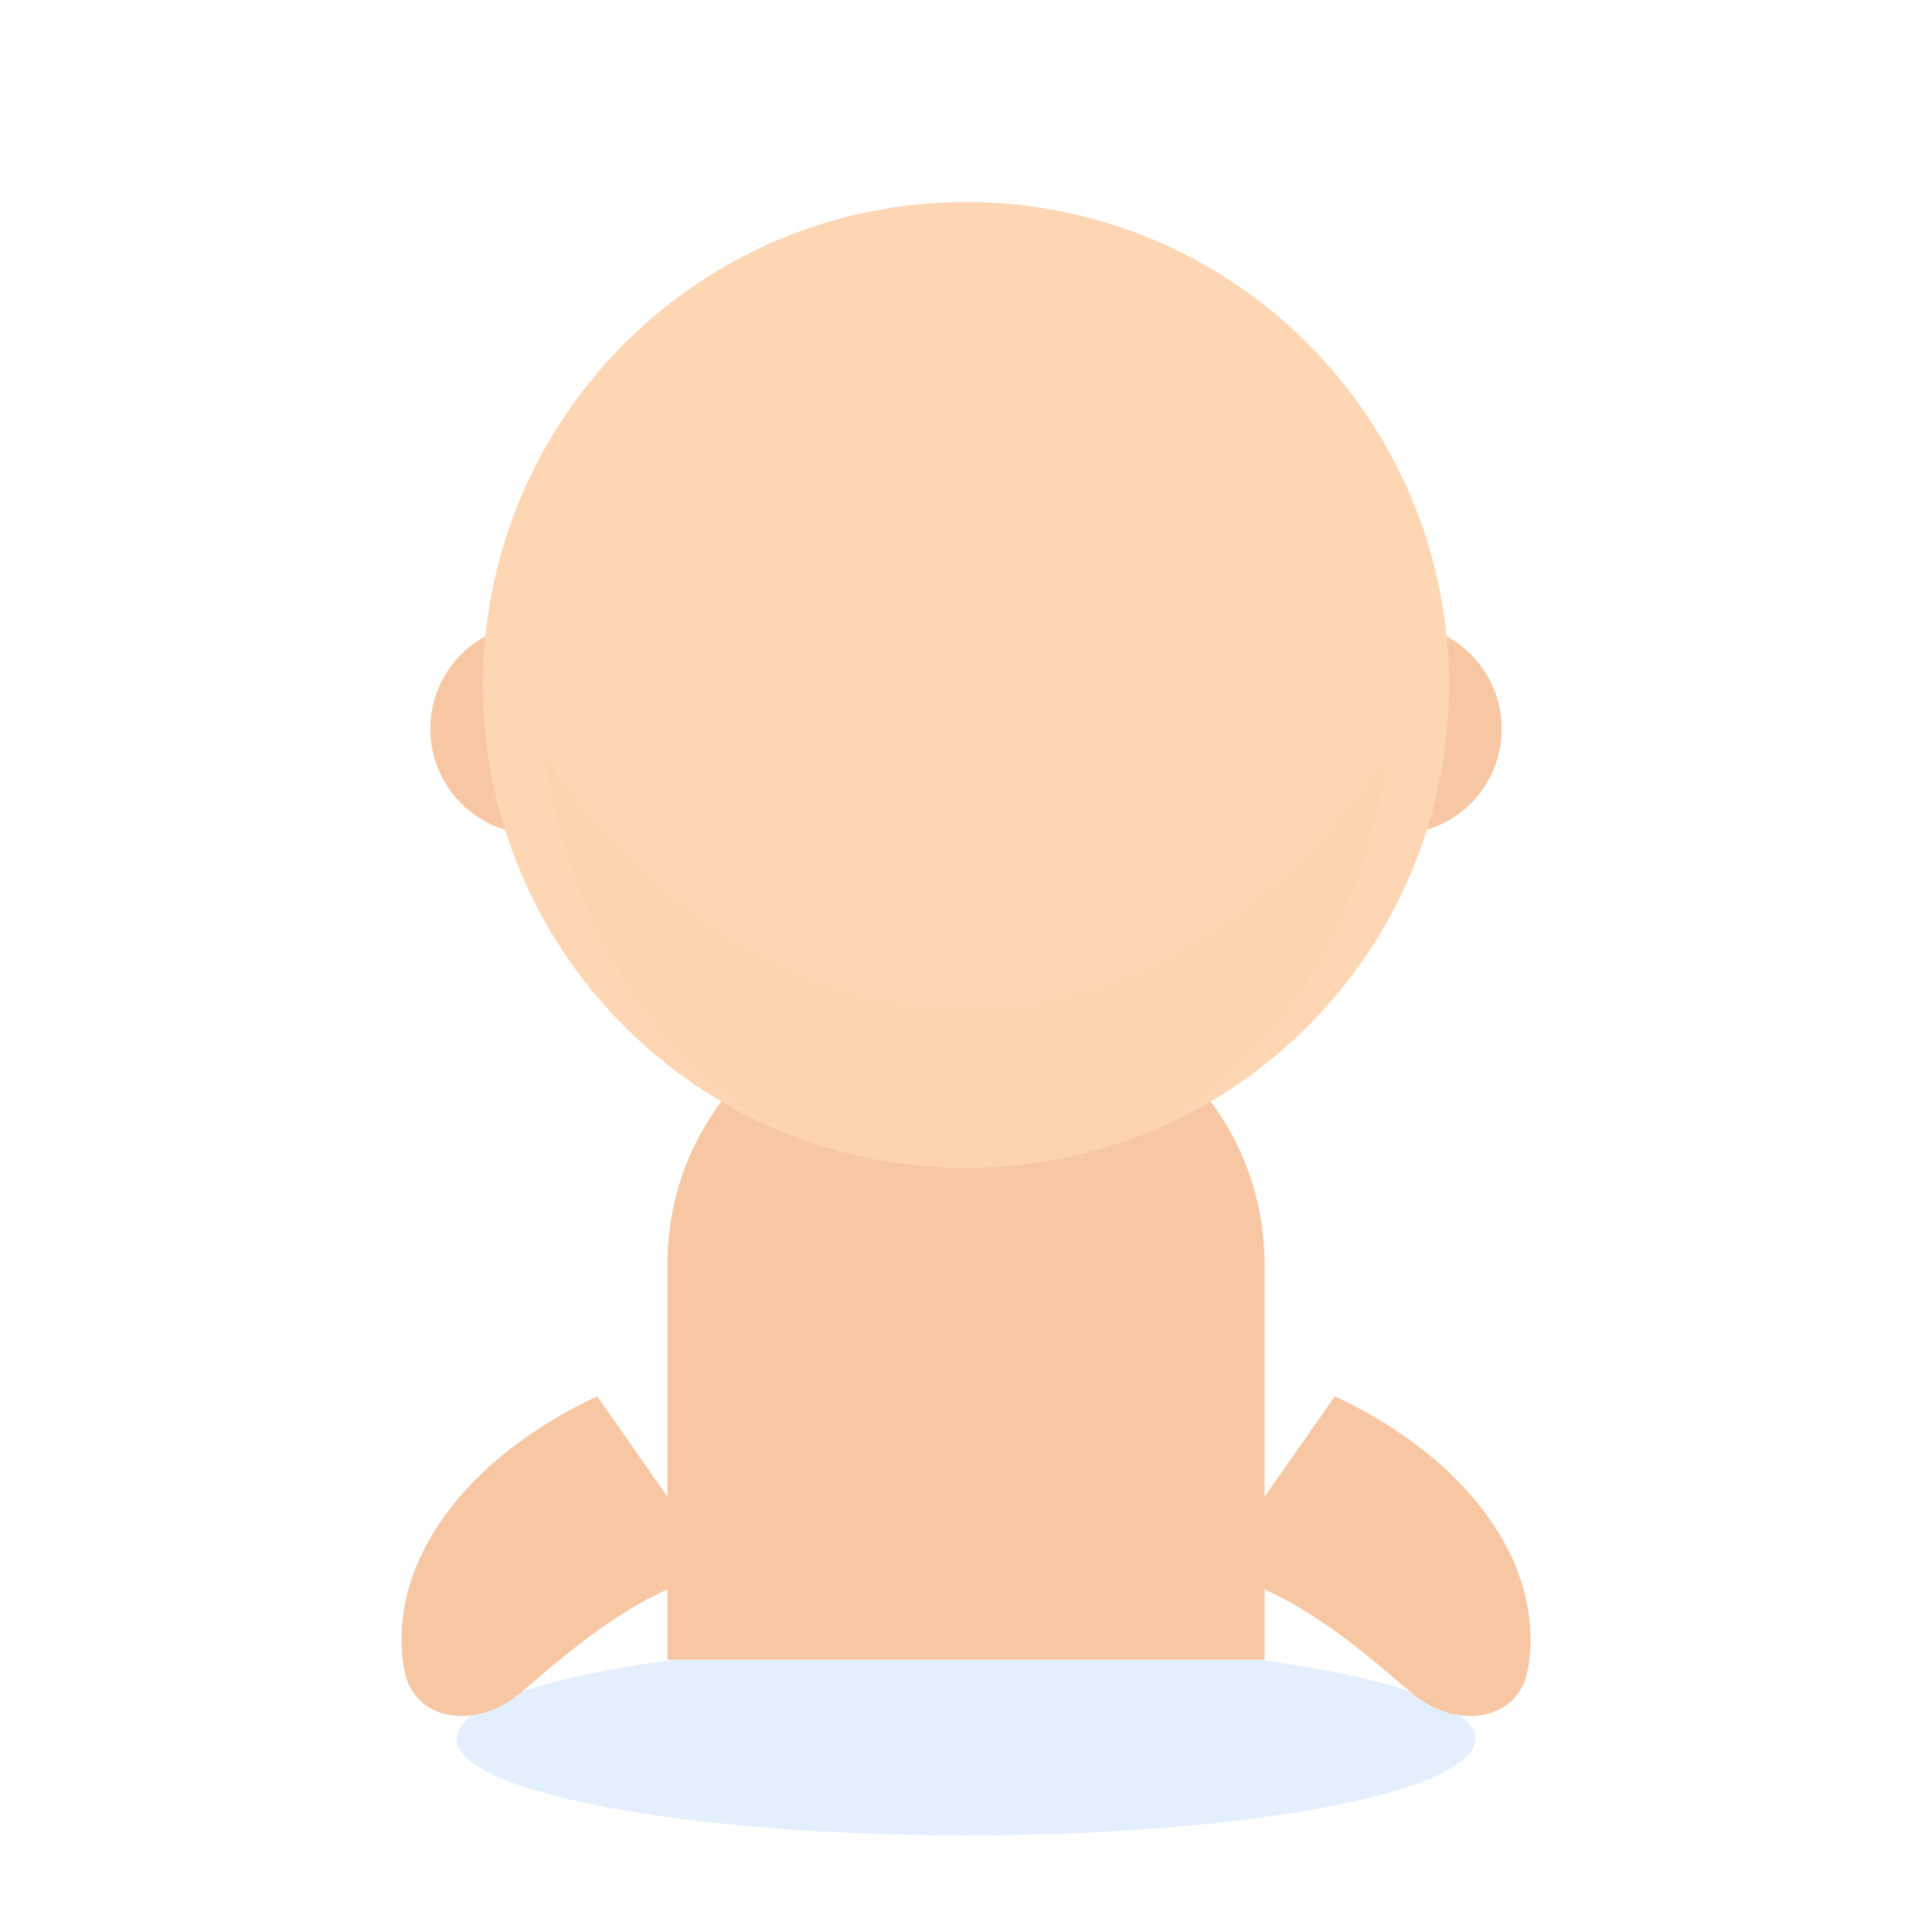
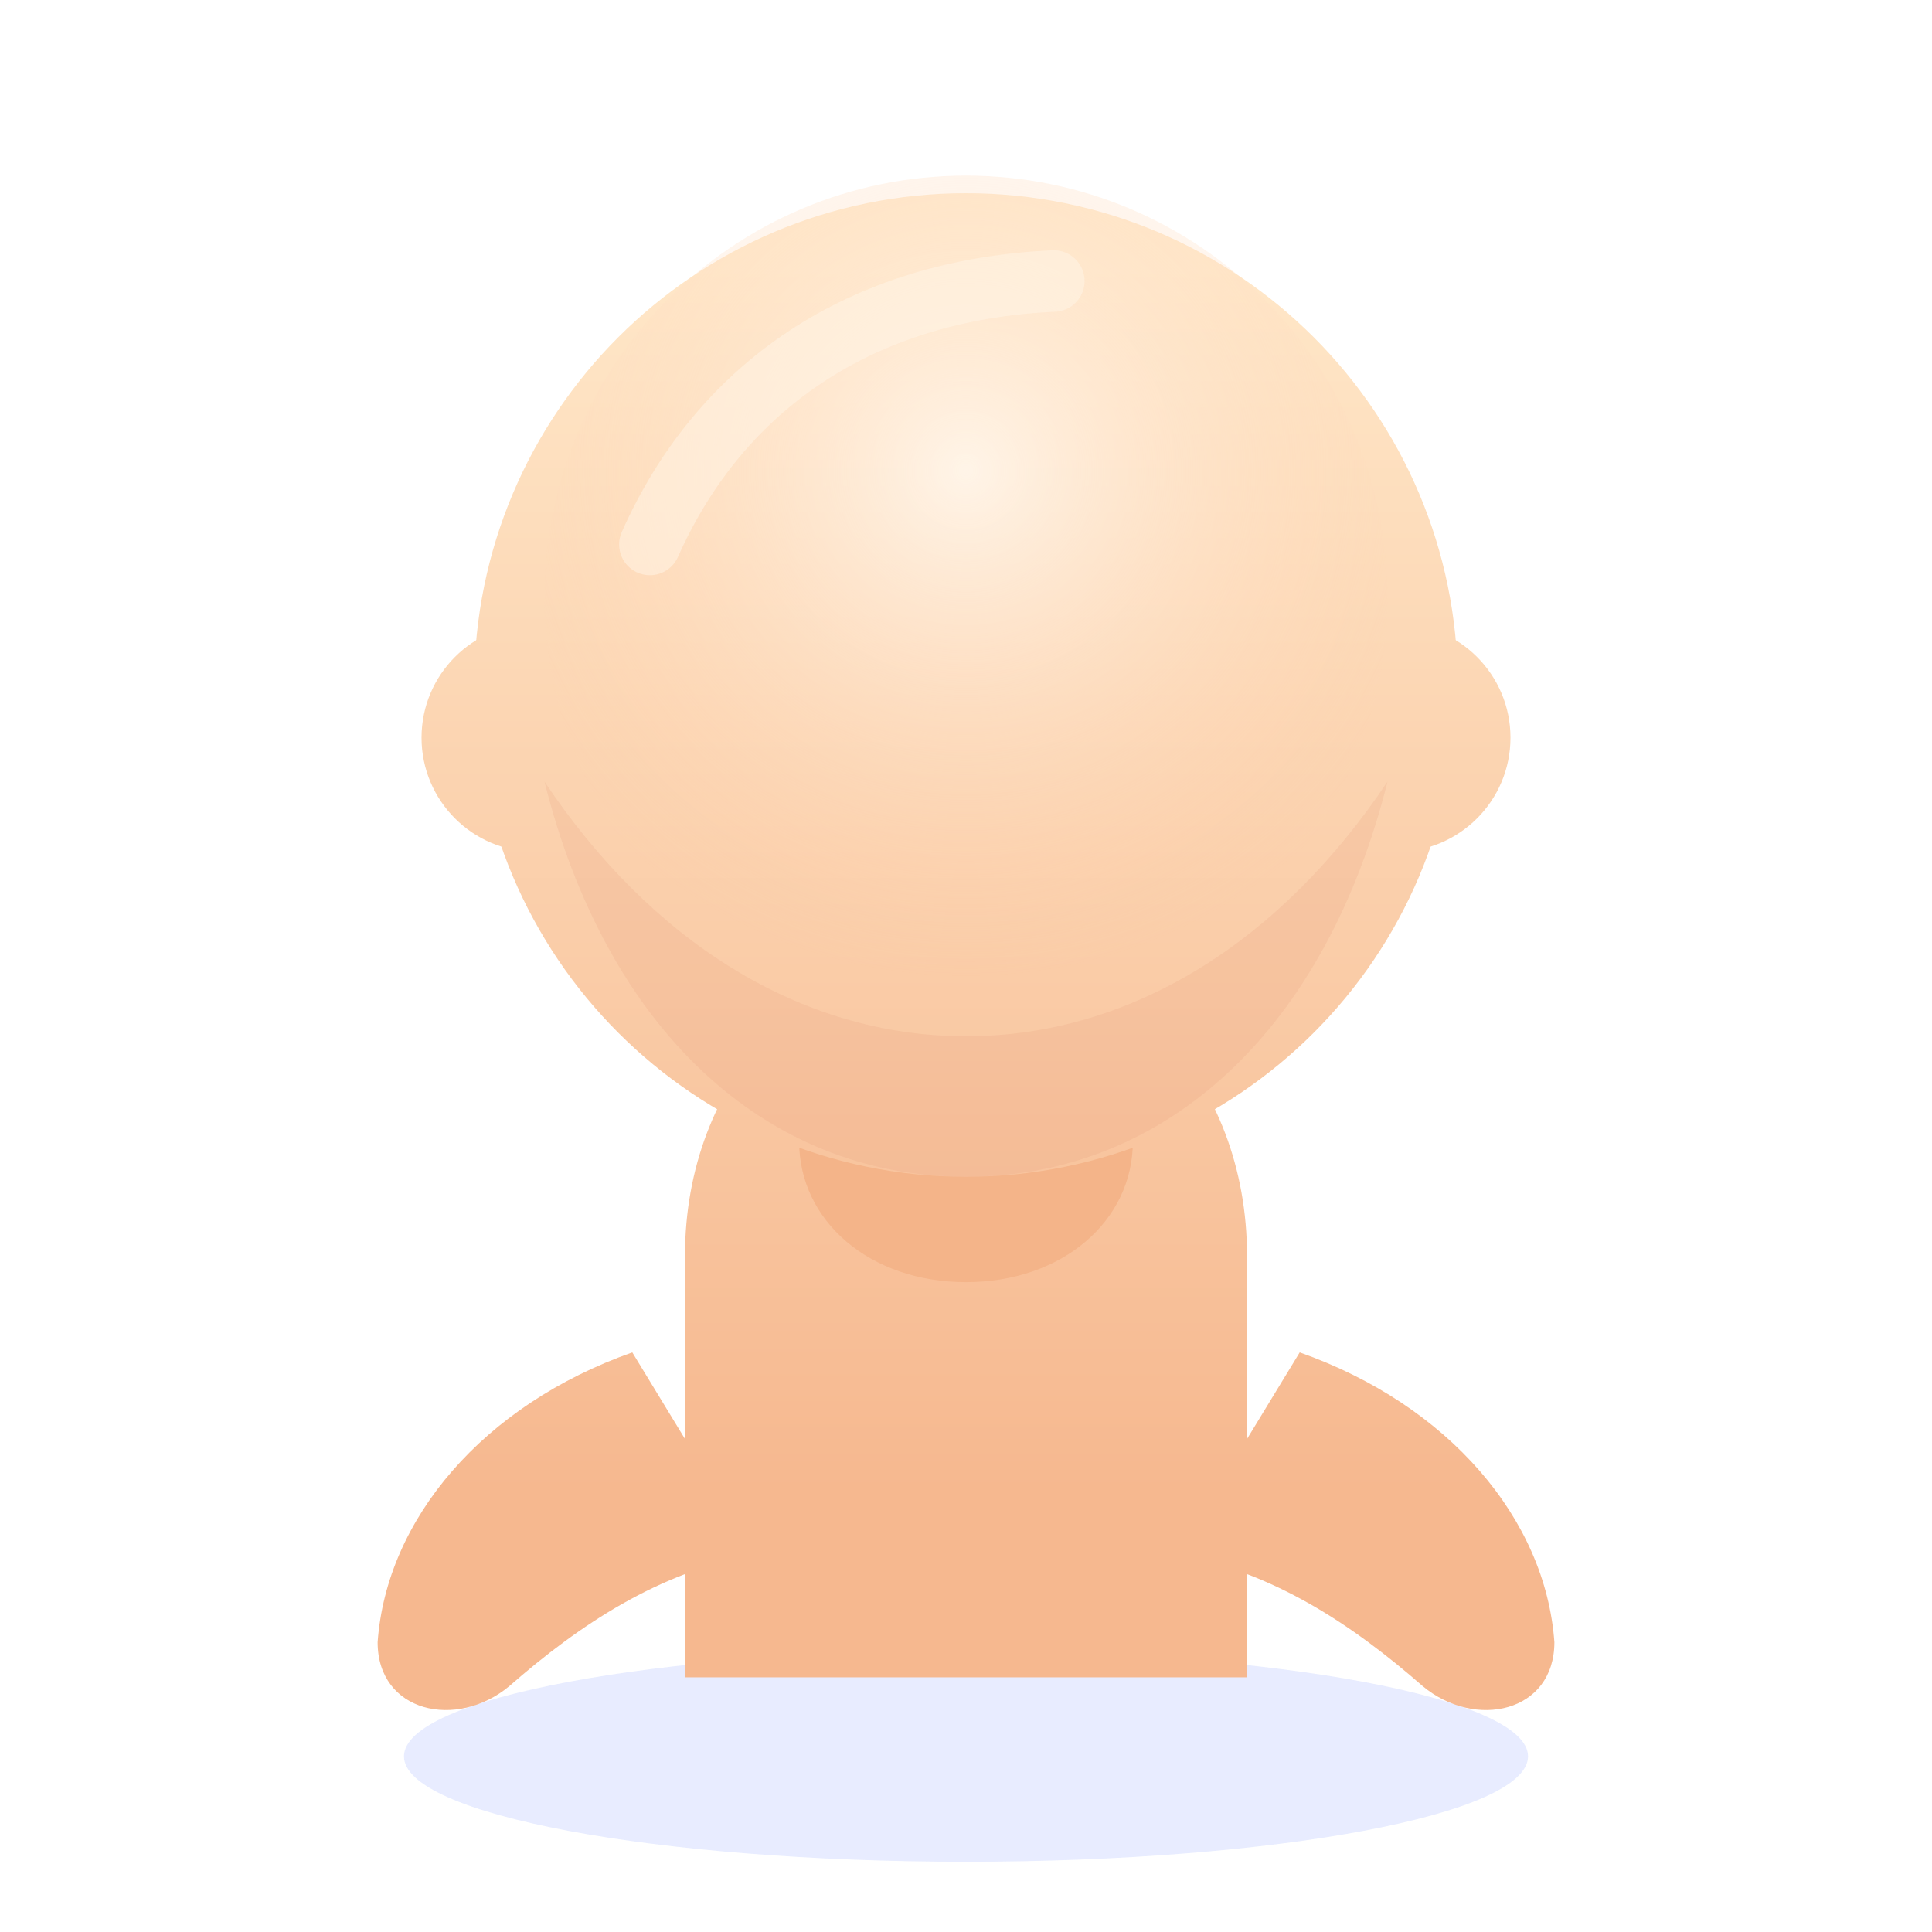
<svg xmlns="http://www.w3.org/2000/svg" viewBox="0 0 220 220">
-   <ellipse cx="110" cy="198" rx="58" ry="11" fill="#dbeafe" opacity=".75" />
-   <path d="M68 159c-15 7-24 19-22 31 1 6 8 7 13 3 7-6 14-12 23-14z" fill="#f7c7a3" />
-   <path d="M152 159c15 7 24 19 22 31-1 6-8 7-13 3-7-6-14-12-23-14z" fill="#f7c7a3" />
-   <path d="M76 144c0-18 15-32 34-32s34 14 34 32v45H76z" fill="#f7c7a3" />
-   <path d="M93 104h34v24c0 8-7 14-17 14s-17-6-17-14z" fill="#f7c7a3" />
-   <circle cx="61" cy="83" r="12" fill="#f7c7a3" />
-   <circle cx="159" cy="83" r="12" fill="#f7c7a3" />
-   <circle cx="110" cy="78" r="55" fill="#ffd6b4" />
-   <path d="M62 86c4 28 23 48 48 48s44-20 48-48c-12 18-30 29-48 29S74 104 62 86z" fill="#f7c7a3" opacity=".22" />
+   <defs>
+     <linearGradient id="skin" x1="0" y1="30" x2="0" y2="170" gradientUnits="userSpaceOnUse">
+       <stop stop-color="#ffe7c8" />
+       <stop offset="1" stop-color="#f6b88f" />
+     </linearGradient>
+     <radialGradient id="glow" cx="50%" cy="35%" r="60%">
+       <stop stop-color="#fff8ef" stop-opacity=".85" />
+       <stop offset="1" stop-color="#ffd2ae" stop-opacity="0" />
+     </radialGradient>
+   </defs>
+   <ellipse cx="110" cy="200" rx="64" ry="12" fill="#c7d2fe" opacity=".42" />
+   <path d="M72 154c-17 6-28 19-29 33 0 8 9 10 15 5 8-7 17-13 28-15z" fill="url(#skin)" />
+   <path d="M148 154c17 6 28 19 29 33 0 8-9 10-15 5-8-7-17-13-28-15z" fill="url(#skin)" />
+   <path d="M78 143c0-20 14-35 32-35s32 15 32 35v48H78z" fill="url(#skin)" />
+   <path d="M91 105h38v25c0 9-8 16-19 16s-19-7-19-16z" fill="#f4b489" />
+   <circle cx="61" cy="84" r="13" fill="url(#skin)" />
+   <circle cx="159" cy="84" r="13" fill="url(#skin)" />
+   <circle cx="110" cy="78" r="56" fill="url(#skin)" />
+   <circle cx="110" cy="68" r="48" fill="url(#glow)" />
+   <path d="M62 89c7 28 25 45 48 45s41-17 48-45c-12 18-29 29-48 29S74 107 62 89z" fill="#d98267" opacity=".13" />
+   <path d="M74 62c8-18 24-29 46-30" fill="none" stroke="#fff4e6" stroke-width="7" stroke-linecap="round" opacity=".55" />
</svg>
